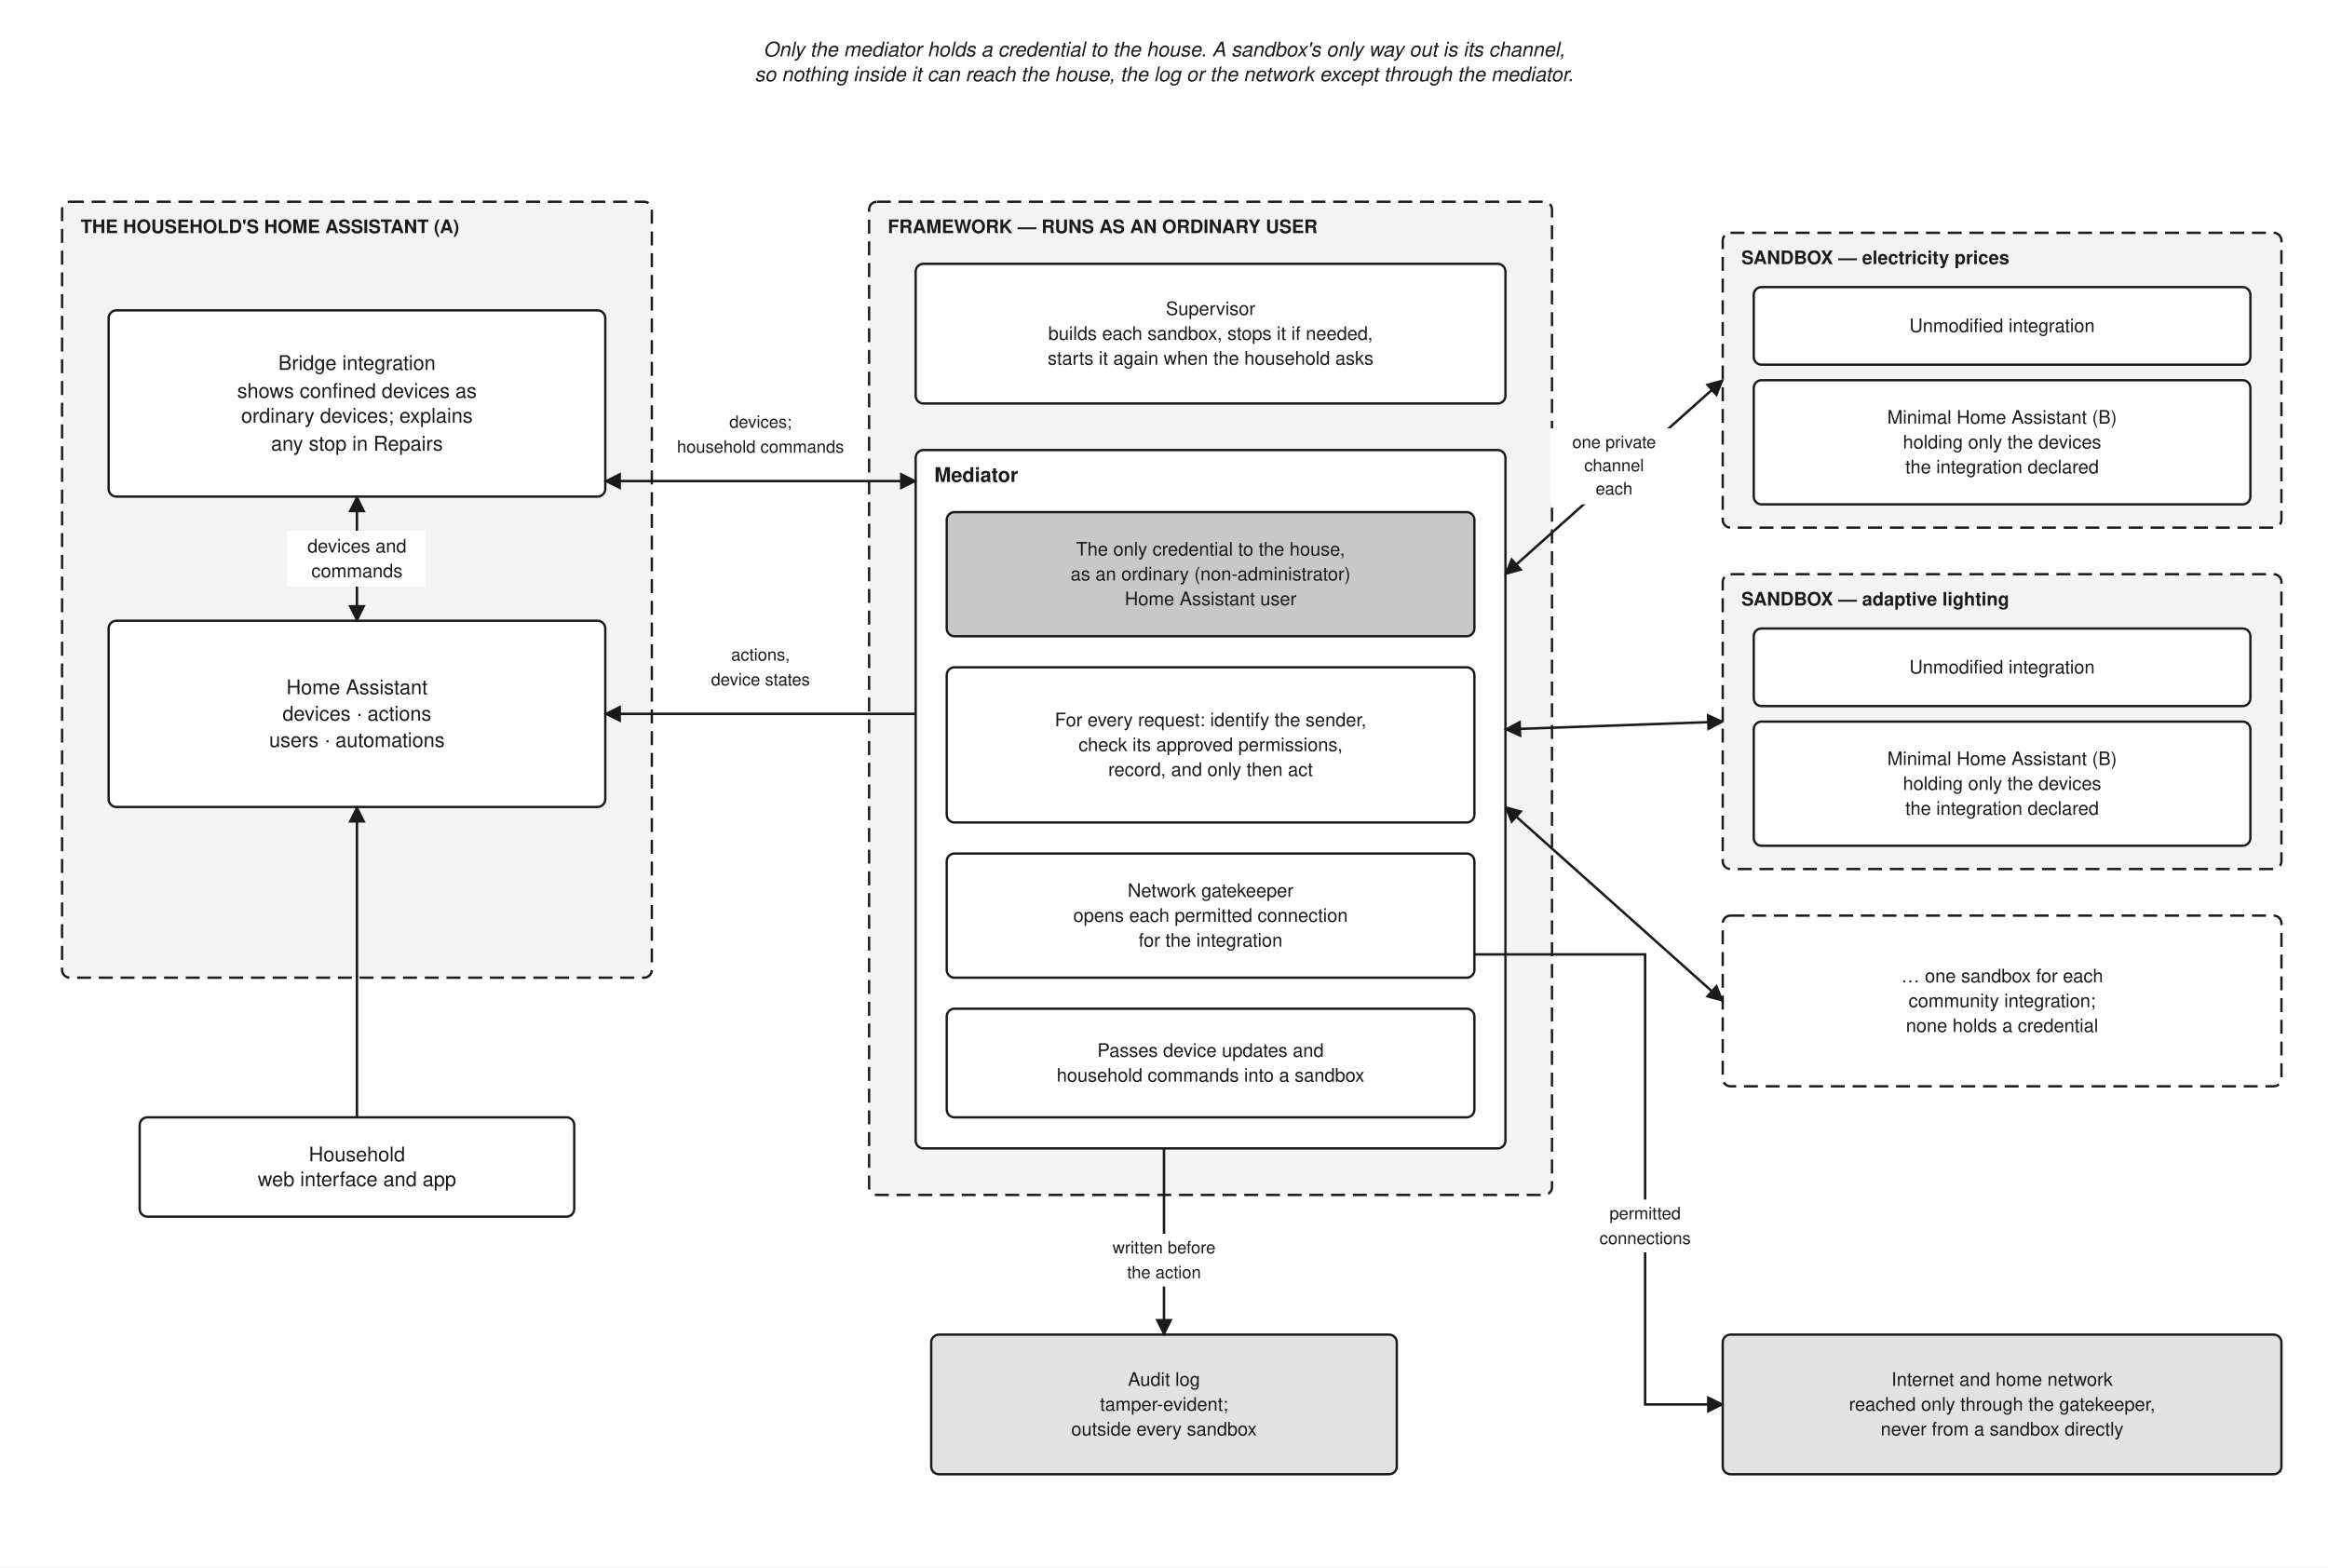
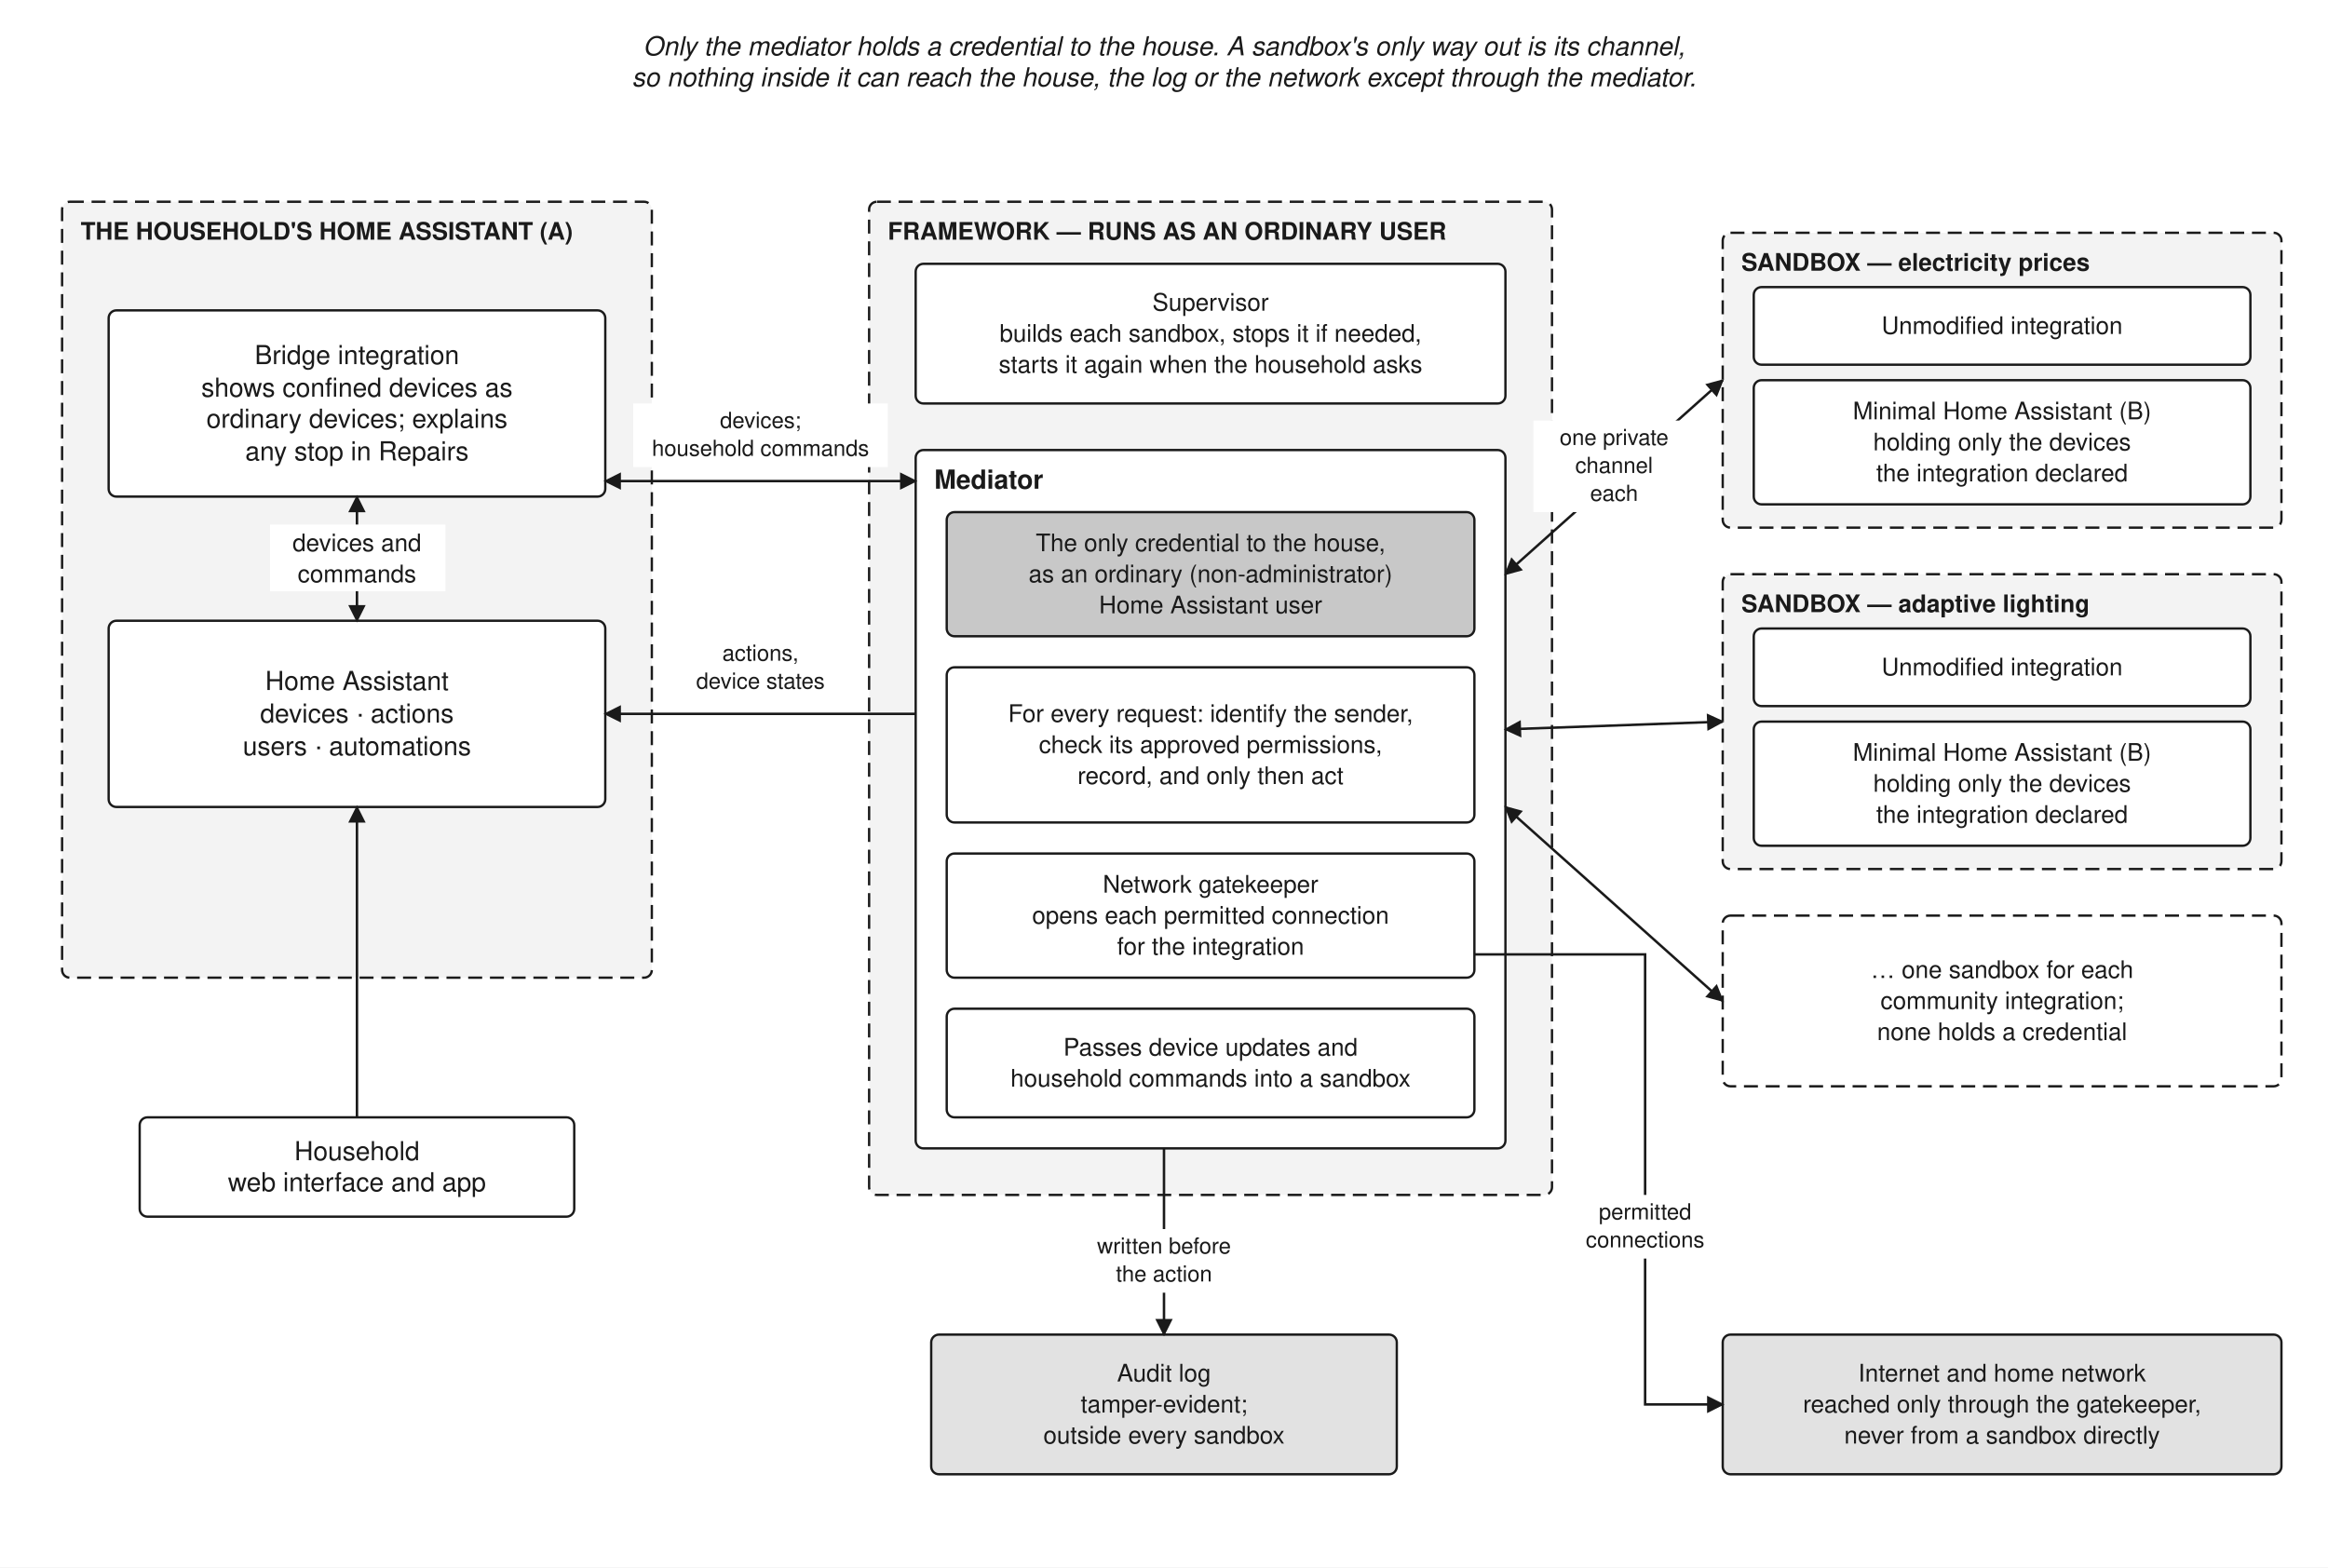
<svg xmlns="http://www.w3.org/2000/svg" width="1500" height="1010" viewBox="0 0 1500 1010">
  <rect width="100%" height="100%" fill="#ffffff" />
  <defs>
    <marker id="ar" viewBox="0 0 10 10" refX="9" refY="5" markerWidth="7" markerHeight="7" orient="auto-start-reverse">
      <path d="M0,0 L10,5 L0,10 z" fill="#1a1a1a" />
    </marker>
  </defs>
  <rect x="40" y="130" width="380" height="500" rx="5" fill="#f3f3f3" stroke="#1a1a1a" stroke-width="1.5" stroke-dasharray="9 5" />
-   <text x="52" y="146" font-size="12" font-family="Helvetica,Arial,sans-serif" font-weight="bold" fill="#1a1a1a" text-anchor="start" dominant-baseline="middle">THE HOUSEHOLD'S HOME ASSISTANT (A)</text>
+   <text x="52" y="149" font-size="15.6" font-family="Helvetica,Arial,sans-serif" font-weight="bold" fill="#1a1a1a" text-anchor="start" dominant-baseline="middle">THE HOUSEHOLD'S HOME ASSISTANT (A)</text>
  <rect x="70" y="200" width="320" height="120" rx="5" fill="#ffffff" stroke="#1a1a1a" stroke-width="1.5" />
-   <text x="230" y="234" font-size="13" font-family="Helvetica,Arial,sans-serif" font-weight="normal" fill="#1a1a1a" text-anchor="middle" dominant-baseline="middle">Bridge integration</text>
-   <text x="230" y="252" font-size="13" font-family="Helvetica,Arial,sans-serif" font-weight="normal" fill="#1a1a1a" text-anchor="middle" dominant-baseline="middle">shows confined devices as</text>
-   <text x="230" y="268" font-size="13" font-family="Helvetica,Arial,sans-serif" font-weight="normal" fill="#1a1a1a" text-anchor="middle" dominant-baseline="middle">ordinary devices; explains</text>
-   <text x="230" y="286" font-size="13" font-family="Helvetica,Arial,sans-serif" font-weight="normal" fill="#1a1a1a" text-anchor="middle" dominant-baseline="middle">any stop in Repairs</text>
+   <text x="230" y="229" font-size="16.9" font-family="Helvetica,Arial,sans-serif" font-weight="normal" fill="#1a1a1a" text-anchor="middle" dominant-baseline="middle">Bridge integration</text>
+   <text x="230" y="250" font-size="16.9" font-family="Helvetica,Arial,sans-serif" font-weight="normal" fill="#1a1a1a" text-anchor="middle" dominant-baseline="middle">shows confined devices as</text>
+   <text x="230" y="270" font-size="16.9" font-family="Helvetica,Arial,sans-serif" font-weight="normal" fill="#1a1a1a" text-anchor="middle" dominant-baseline="middle">ordinary devices; explains</text>
+   <text x="230" y="291" font-size="16.9" font-family="Helvetica,Arial,sans-serif" font-weight="normal" fill="#1a1a1a" text-anchor="middle" dominant-baseline="middle">any stop in Repairs</text>
  <rect x="70" y="400" width="320" height="120" rx="5" fill="#ffffff" stroke="#1a1a1a" stroke-width="1.5" />
-   <text x="230" y="443" font-size="13" font-family="Helvetica,Arial,sans-serif" font-weight="normal" fill="#1a1a1a" text-anchor="middle" dominant-baseline="middle">Home Assistant</text>
-   <text x="230" y="460" font-size="13" font-family="Helvetica,Arial,sans-serif" font-weight="normal" fill="#1a1a1a" text-anchor="middle" dominant-baseline="middle">devices · actions</text>
-   <text x="230" y="477" font-size="13" font-family="Helvetica,Arial,sans-serif" font-weight="normal" fill="#1a1a1a" text-anchor="middle" dominant-baseline="middle">users · automations</text>
+   <text x="230" y="439" font-size="16.9" font-family="Helvetica,Arial,sans-serif" font-weight="normal" fill="#1a1a1a" text-anchor="middle" dominant-baseline="middle">Home Assistant</text>
+   <text x="230" y="460" font-size="16.9" font-family="Helvetica,Arial,sans-serif" font-weight="normal" fill="#1a1a1a" text-anchor="middle" dominant-baseline="middle">devices · actions</text>
+   <text x="230" y="481" font-size="16.9" font-family="Helvetica,Arial,sans-serif" font-weight="normal" fill="#1a1a1a" text-anchor="middle" dominant-baseline="middle">users · automations</text>
  <path d="M 230,320 L 230,400" fill="none" stroke="#1a1a1a" stroke-width="1.6" marker-end="url(#ar)" marker-start="url(#ar)" />
-   <rect x="185" y="342" width="89" height="36" fill="#ffffff" />
-   <text x="230" y="352" font-size="12" font-family="Helvetica,Arial,sans-serif" font-weight="normal" fill="#1a1a1a" text-anchor="middle" dominant-baseline="middle">devices and</text>
-   <text x="230" y="368" font-size="12" font-family="Helvetica,Arial,sans-serif" font-weight="normal" fill="#1a1a1a" text-anchor="middle" dominant-baseline="middle">commands</text>
+   <rect x="174" y="338" width="113" height="43" fill="#ffffff" />
+   <text x="230" y="350" font-size="15.6" font-family="Helvetica,Arial,sans-serif" font-weight="normal" fill="#1a1a1a" text-anchor="middle" dominant-baseline="middle">devices and</text>
+   <text x="230" y="370" font-size="15.6" font-family="Helvetica,Arial,sans-serif" font-weight="normal" fill="#1a1a1a" text-anchor="middle" dominant-baseline="middle">commands</text>
  <rect x="90" y="720" width="280" height="64" rx="5" fill="#ffffff" stroke="#1a1a1a" stroke-width="1.5" />
-   <text x="230" y="744" font-size="13" font-family="Helvetica,Arial,sans-serif" font-weight="normal" fill="#1a1a1a" text-anchor="middle" dominant-baseline="middle">Household</text>
-   <text x="230" y="760" font-size="13" font-family="Helvetica,Arial,sans-serif" font-weight="normal" fill="#1a1a1a" text-anchor="middle" dominant-baseline="middle">web interface and app</text>
+   <text x="230" y="742" font-size="16.9" font-family="Helvetica,Arial,sans-serif" font-weight="normal" fill="#1a1a1a" text-anchor="middle" dominant-baseline="middle">Household</text>
+   <text x="230" y="762" font-size="16.9" font-family="Helvetica,Arial,sans-serif" font-weight="normal" fill="#1a1a1a" text-anchor="middle" dominant-baseline="middle">web interface and app</text>
  <path d="M 230,720 L 230,520" fill="none" stroke="#1a1a1a" stroke-width="1.6" marker-end="url(#ar)" />
  <rect x="560" y="130" width="440" height="640" rx="5" fill="#f3f3f3" stroke="#1a1a1a" stroke-width="1.5" stroke-dasharray="9 5" />
-   <text x="572" y="146" font-size="12" font-family="Helvetica,Arial,sans-serif" font-weight="bold" fill="#1a1a1a" text-anchor="start" dominant-baseline="middle">FRAMEWORK — RUNS AS AN ORDINARY USER</text>
+   <text x="572" y="149" font-size="15.6" font-family="Helvetica,Arial,sans-serif" font-weight="bold" fill="#1a1a1a" text-anchor="start" dominant-baseline="middle">FRAMEWORK — RUNS AS AN ORDINARY USER</text>
  <rect x="590" y="170" width="380" height="90" rx="5" fill="#ffffff" stroke="#1a1a1a" stroke-width="1.5" />
-   <text x="780" y="199" font-size="12" font-family="Helvetica,Arial,sans-serif" font-weight="normal" fill="#1a1a1a" text-anchor="middle" dominant-baseline="middle">Supervisor</text>
-   <text x="780" y="215" font-size="12" font-family="Helvetica,Arial,sans-serif" font-weight="normal" fill="#1a1a1a" text-anchor="middle" dominant-baseline="middle">builds each sandbox, stops it if needed,</text>
-   <text x="780" y="231" font-size="12" font-family="Helvetica,Arial,sans-serif" font-weight="normal" fill="#1a1a1a" text-anchor="middle" dominant-baseline="middle">starts it again when the household asks</text>
+   <text x="780" y="195" font-size="15.6" font-family="Helvetica,Arial,sans-serif" font-weight="normal" fill="#1a1a1a" text-anchor="middle" dominant-baseline="middle">Supervisor</text>
+   <text x="780" y="215" font-size="15.6" font-family="Helvetica,Arial,sans-serif" font-weight="normal" fill="#1a1a1a" text-anchor="middle" dominant-baseline="middle">builds each sandbox, stops it if needed,</text>
+   <text x="780" y="235" font-size="15.6" font-family="Helvetica,Arial,sans-serif" font-weight="normal" fill="#1a1a1a" text-anchor="middle" dominant-baseline="middle">starts it again when the household asks</text>
  <rect x="590" y="290" width="380" height="450" rx="5" fill="#ffffff" stroke="#1a1a1a" stroke-width="1.5" />
-   <text x="602" y="306" font-size="13" font-family="Helvetica,Arial,sans-serif" font-weight="bold" fill="#1a1a1a" text-anchor="start" dominant-baseline="middle">Mediator</text>
+   <text x="602" y="309" font-size="16.9" font-family="Helvetica,Arial,sans-serif" font-weight="bold" fill="#1a1a1a" text-anchor="start" dominant-baseline="middle">Mediator</text>
  <rect x="610" y="330" width="340" height="80" rx="5" fill="#c8c8c8" stroke="#1a1a1a" stroke-width="1.5" />
-   <text x="780" y="354" font-size="12" font-family="Helvetica,Arial,sans-serif" font-weight="normal" fill="#1a1a1a" text-anchor="middle" dominant-baseline="middle">The only credential to the house,</text>
-   <text x="780" y="370" font-size="12" font-family="Helvetica,Arial,sans-serif" font-weight="normal" fill="#1a1a1a" text-anchor="middle" dominant-baseline="middle">as an ordinary (non-administrator)</text>
-   <text x="780" y="386" font-size="12" font-family="Helvetica,Arial,sans-serif" font-weight="normal" fill="#1a1a1a" text-anchor="middle" dominant-baseline="middle">Home Assistant user</text>
+   <text x="780" y="350" font-size="15.6" font-family="Helvetica,Arial,sans-serif" font-weight="normal" fill="#1a1a1a" text-anchor="middle" dominant-baseline="middle">The only credential to the house,</text>
+   <text x="780" y="370" font-size="15.6" font-family="Helvetica,Arial,sans-serif" font-weight="normal" fill="#1a1a1a" text-anchor="middle" dominant-baseline="middle">as an ordinary (non-administrator)</text>
+   <text x="780" y="390" font-size="15.6" font-family="Helvetica,Arial,sans-serif" font-weight="normal" fill="#1a1a1a" text-anchor="middle" dominant-baseline="middle">Home Assistant user</text>
  <rect x="610" y="430" width="340" height="100" rx="5" fill="#ffffff" stroke="#1a1a1a" stroke-width="1.5" />
-   <text x="780" y="464" font-size="12" font-family="Helvetica,Arial,sans-serif" font-weight="normal" fill="#1a1a1a" text-anchor="middle" dominant-baseline="middle">For every request: identify the sender,</text>
-   <text x="780" y="480" font-size="12" font-family="Helvetica,Arial,sans-serif" font-weight="normal" fill="#1a1a1a" text-anchor="middle" dominant-baseline="middle">check its approved permissions,</text>
-   <text x="780" y="496" font-size="12" font-family="Helvetica,Arial,sans-serif" font-weight="normal" fill="#1a1a1a" text-anchor="middle" dominant-baseline="middle">record, and only then act</text>
+   <text x="780" y="460" font-size="15.6" font-family="Helvetica,Arial,sans-serif" font-weight="normal" fill="#1a1a1a" text-anchor="middle" dominant-baseline="middle">For every request: identify the sender,</text>
+   <text x="780" y="480" font-size="15.6" font-family="Helvetica,Arial,sans-serif" font-weight="normal" fill="#1a1a1a" text-anchor="middle" dominant-baseline="middle">check its approved permissions,</text>
+   <text x="780" y="500" font-size="15.6" font-family="Helvetica,Arial,sans-serif" font-weight="normal" fill="#1a1a1a" text-anchor="middle" dominant-baseline="middle">record, and only then act</text>
  <rect x="610" y="550" width="340" height="80" rx="5" fill="#ffffff" stroke="#1a1a1a" stroke-width="1.5" />
-   <text x="780" y="574" font-size="12" font-family="Helvetica,Arial,sans-serif" font-weight="normal" fill="#1a1a1a" text-anchor="middle" dominant-baseline="middle">Network gatekeeper</text>
-   <text x="780" y="590" font-size="12" font-family="Helvetica,Arial,sans-serif" font-weight="normal" fill="#1a1a1a" text-anchor="middle" dominant-baseline="middle">opens each permitted connection</text>
-   <text x="780" y="606" font-size="12" font-family="Helvetica,Arial,sans-serif" font-weight="normal" fill="#1a1a1a" text-anchor="middle" dominant-baseline="middle">for the integration</text>
+   <text x="780" y="570" font-size="15.6" font-family="Helvetica,Arial,sans-serif" font-weight="normal" fill="#1a1a1a" text-anchor="middle" dominant-baseline="middle">Network gatekeeper</text>
+   <text x="780" y="590" font-size="15.6" font-family="Helvetica,Arial,sans-serif" font-weight="normal" fill="#1a1a1a" text-anchor="middle" dominant-baseline="middle">opens each permitted connection</text>
+   <text x="780" y="610" font-size="15.6" font-family="Helvetica,Arial,sans-serif" font-weight="normal" fill="#1a1a1a" text-anchor="middle" dominant-baseline="middle">for the integration</text>
  <rect x="610" y="650" width="340" height="70" rx="5" fill="#ffffff" stroke="#1a1a1a" stroke-width="1.5" />
-   <text x="780" y="677" font-size="12" font-family="Helvetica,Arial,sans-serif" font-weight="normal" fill="#1a1a1a" text-anchor="middle" dominant-baseline="middle">Passes device updates and</text>
-   <text x="780" y="693" font-size="12" font-family="Helvetica,Arial,sans-serif" font-weight="normal" fill="#1a1a1a" text-anchor="middle" dominant-baseline="middle">household commands into a sandbox</text>
+   <text x="780" y="675" font-size="15.6" font-family="Helvetica,Arial,sans-serif" font-weight="normal" fill="#1a1a1a" text-anchor="middle" dominant-baseline="middle">Passes device updates and</text>
+   <text x="780" y="695" font-size="15.6" font-family="Helvetica,Arial,sans-serif" font-weight="normal" fill="#1a1a1a" text-anchor="middle" dominant-baseline="middle">household commands into a sandbox</text>
  <path d="M 590,310 L 390,310" fill="none" stroke="#1a1a1a" stroke-width="1.6" marker-end="url(#ar)" marker-start="url(#ar)" />
-   <rect x="426" y="263" width="129" height="34" fill="#ffffff" />
-   <text x="490" y="272" font-size="11" font-family="Helvetica,Arial,sans-serif" font-weight="normal" fill="#1a1a1a" text-anchor="middle" dominant-baseline="middle">devices;</text>
-   <text x="490" y="288" font-size="11" font-family="Helvetica,Arial,sans-serif" font-weight="normal" fill="#1a1a1a" text-anchor="middle" dominant-baseline="middle">household commands</text>
+   <rect x="408" y="260" width="164" height="41" fill="#ffffff" />
+   <text x="490" y="271" font-size="14.3" font-family="Helvetica,Arial,sans-serif" font-weight="normal" fill="#1a1a1a" text-anchor="middle" dominant-baseline="middle">devices;</text>
+   <text x="490" y="289" font-size="14.3" font-family="Helvetica,Arial,sans-serif" font-weight="normal" fill="#1a1a1a" text-anchor="middle" dominant-baseline="middle">household commands</text>
  <path d="M 590,460 L 390,460" fill="none" stroke="#1a1a1a" stroke-width="1.6" marker-end="url(#ar)" />
-   <rect x="442" y="413" width="96" height="34" fill="#ffffff" />
-   <text x="490" y="422" font-size="11" font-family="Helvetica,Arial,sans-serif" font-weight="normal" fill="#1a1a1a" text-anchor="middle" dominant-baseline="middle">actions,</text>
-   <text x="490" y="438" font-size="11" font-family="Helvetica,Arial,sans-serif" font-weight="normal" fill="#1a1a1a" text-anchor="middle" dominant-baseline="middle">device states</text>
+   <rect x="429" y="410" width="122" height="41" fill="#ffffff" />
+   <text x="490" y="421" font-size="14.3" font-family="Helvetica,Arial,sans-serif" font-weight="normal" fill="#1a1a1a" text-anchor="middle" dominant-baseline="middle">actions,</text>
+   <text x="490" y="439" font-size="14.3" font-family="Helvetica,Arial,sans-serif" font-weight="normal" fill="#1a1a1a" text-anchor="middle" dominant-baseline="middle">device states</text>
  <rect x="600" y="860" width="300" height="90" rx="5" fill="#e2e2e2" stroke="#1a1a1a" stroke-width="1.5" />
-   <text x="750" y="889" font-size="12" font-family="Helvetica,Arial,sans-serif" font-weight="normal" fill="#1a1a1a" text-anchor="middle" dominant-baseline="middle">Audit log</text>
-   <text x="750" y="905" font-size="12" font-family="Helvetica,Arial,sans-serif" font-weight="normal" fill="#1a1a1a" text-anchor="middle" dominant-baseline="middle">tamper-evident;</text>
-   <text x="750" y="921" font-size="12" font-family="Helvetica,Arial,sans-serif" font-weight="normal" fill="#1a1a1a" text-anchor="middle" dominant-baseline="middle">outside every sandbox</text>
+   <text x="750" y="885" font-size="15.6" font-family="Helvetica,Arial,sans-serif" font-weight="normal" fill="#1a1a1a" text-anchor="middle" dominant-baseline="middle">Audit log</text>
+   <text x="750" y="905" font-size="15.6" font-family="Helvetica,Arial,sans-serif" font-weight="normal" fill="#1a1a1a" text-anchor="middle" dominant-baseline="middle">tamper-evident;</text>
+   <text x="750" y="925" font-size="15.6" font-family="Helvetica,Arial,sans-serif" font-weight="normal" fill="#1a1a1a" text-anchor="middle" dominant-baseline="middle">outside every sandbox</text>
  <path d="M 750,740 L 750,860" fill="none" stroke="#1a1a1a" stroke-width="1.6" marker-end="url(#ar)" />
-   <rect x="699" y="795" width="102" height="34" fill="#ffffff" />
-   <text x="750" y="804" font-size="11" font-family="Helvetica,Arial,sans-serif" font-weight="normal" fill="#1a1a1a" text-anchor="middle" dominant-baseline="middle">written before</text>
-   <text x="750" y="820" font-size="11" font-family="Helvetica,Arial,sans-serif" font-weight="normal" fill="#1a1a1a" text-anchor="middle" dominant-baseline="middle">the action</text>
+   <rect x="685" y="792" width="130" height="41" fill="#ffffff" />
+   <text x="750" y="803" font-size="14.3" font-family="Helvetica,Arial,sans-serif" font-weight="normal" fill="#1a1a1a" text-anchor="middle" dominant-baseline="middle">written before</text>
+   <text x="750" y="821" font-size="14.3" font-family="Helvetica,Arial,sans-serif" font-weight="normal" fill="#1a1a1a" text-anchor="middle" dominant-baseline="middle">the action</text>
  <rect x="1110" y="150" width="360" height="190" rx="5" fill="#f3f3f3" stroke="#1a1a1a" stroke-width="1.5" stroke-dasharray="9 5" />
-   <text x="1122" y="166" font-size="12" font-family="Helvetica,Arial,sans-serif" font-weight="bold" fill="#1a1a1a" text-anchor="start" dominant-baseline="middle">SANDBOX — electricity prices</text>
+   <text x="1122" y="169" font-size="15.6" font-family="Helvetica,Arial,sans-serif" font-weight="bold" fill="#1a1a1a" text-anchor="start" dominant-baseline="middle">SANDBOX — electricity prices</text>
  <rect x="1130" y="185" width="320" height="50" rx="5" fill="#ffffff" stroke="#1a1a1a" stroke-width="1.5" />
-   <text x="1290" y="210" font-size="12" font-family="Helvetica,Arial,sans-serif" font-weight="normal" fill="#1a1a1a" text-anchor="middle" dominant-baseline="middle">Unmodified integration</text>
+   <text x="1290" y="210" font-size="15.6" font-family="Helvetica,Arial,sans-serif" font-weight="normal" fill="#1a1a1a" text-anchor="middle" dominant-baseline="middle">Unmodified integration</text>
  <rect x="1130" y="245" width="320" height="80" rx="5" fill="#ffffff" stroke="#1a1a1a" stroke-width="1.5" />
-   <text x="1290" y="269" font-size="12" font-family="Helvetica,Arial,sans-serif" font-weight="normal" fill="#1a1a1a" text-anchor="middle" dominant-baseline="middle">Minimal Home Assistant (B)</text>
-   <text x="1290" y="285" font-size="12" font-family="Helvetica,Arial,sans-serif" font-weight="normal" fill="#1a1a1a" text-anchor="middle" dominant-baseline="middle">holding only the devices</text>
-   <text x="1290" y="301" font-size="12" font-family="Helvetica,Arial,sans-serif" font-weight="normal" fill="#1a1a1a" text-anchor="middle" dominant-baseline="middle">the integration declared</text>
+   <text x="1290" y="265" font-size="15.6" font-family="Helvetica,Arial,sans-serif" font-weight="normal" fill="#1a1a1a" text-anchor="middle" dominant-baseline="middle">Minimal Home Assistant (B)</text>
+   <text x="1290" y="285" font-size="15.6" font-family="Helvetica,Arial,sans-serif" font-weight="normal" fill="#1a1a1a" text-anchor="middle" dominant-baseline="middle">holding only the devices</text>
+   <text x="1290" y="305" font-size="15.6" font-family="Helvetica,Arial,sans-serif" font-weight="normal" fill="#1a1a1a" text-anchor="middle" dominant-baseline="middle">the integration declared</text>
  <rect x="1110" y="370" width="360" height="190" rx="5" fill="#f3f3f3" stroke="#1a1a1a" stroke-width="1.5" stroke-dasharray="9 5" />
-   <text x="1122" y="386" font-size="12" font-family="Helvetica,Arial,sans-serif" font-weight="bold" fill="#1a1a1a" text-anchor="start" dominant-baseline="middle">SANDBOX — adaptive lighting</text>
+   <text x="1122" y="389" font-size="15.6" font-family="Helvetica,Arial,sans-serif" font-weight="bold" fill="#1a1a1a" text-anchor="start" dominant-baseline="middle">SANDBOX — adaptive lighting</text>
  <rect x="1130" y="405" width="320" height="50" rx="5" fill="#ffffff" stroke="#1a1a1a" stroke-width="1.5" />
-   <text x="1290" y="430" font-size="12" font-family="Helvetica,Arial,sans-serif" font-weight="normal" fill="#1a1a1a" text-anchor="middle" dominant-baseline="middle">Unmodified integration</text>
+   <text x="1290" y="430" font-size="15.6" font-family="Helvetica,Arial,sans-serif" font-weight="normal" fill="#1a1a1a" text-anchor="middle" dominant-baseline="middle">Unmodified integration</text>
  <rect x="1130" y="465" width="320" height="80" rx="5" fill="#ffffff" stroke="#1a1a1a" stroke-width="1.5" />
-   <text x="1290" y="489" font-size="12" font-family="Helvetica,Arial,sans-serif" font-weight="normal" fill="#1a1a1a" text-anchor="middle" dominant-baseline="middle">Minimal Home Assistant (B)</text>
-   <text x="1290" y="505" font-size="12" font-family="Helvetica,Arial,sans-serif" font-weight="normal" fill="#1a1a1a" text-anchor="middle" dominant-baseline="middle">holding only the devices</text>
-   <text x="1290" y="521" font-size="12" font-family="Helvetica,Arial,sans-serif" font-weight="normal" fill="#1a1a1a" text-anchor="middle" dominant-baseline="middle">the integration declared</text>
+   <text x="1290" y="485" font-size="15.6" font-family="Helvetica,Arial,sans-serif" font-weight="normal" fill="#1a1a1a" text-anchor="middle" dominant-baseline="middle">Minimal Home Assistant (B)</text>
+   <text x="1290" y="505" font-size="15.6" font-family="Helvetica,Arial,sans-serif" font-weight="normal" fill="#1a1a1a" text-anchor="middle" dominant-baseline="middle">holding only the devices</text>
+   <text x="1290" y="525" font-size="15.6" font-family="Helvetica,Arial,sans-serif" font-weight="normal" fill="#1a1a1a" text-anchor="middle" dominant-baseline="middle">the integration declared</text>
  <rect x="1110" y="590" width="360" height="110" rx="5" fill="none" stroke="#1a1a1a" stroke-width="1.5" stroke-dasharray="9 5" />
-   <text x="1290" y="629" font-size="12" font-family="Helvetica,Arial,sans-serif" font-weight="normal" fill="#1a1a1a" text-anchor="middle" dominant-baseline="middle">… one sandbox for each</text>
-   <text x="1290" y="645" font-size="12" font-family="Helvetica,Arial,sans-serif" font-weight="normal" fill="#1a1a1a" text-anchor="middle" dominant-baseline="middle">community integration;</text>
-   <text x="1290" y="661" font-size="12" font-family="Helvetica,Arial,sans-serif" font-weight="normal" fill="#1a1a1a" text-anchor="middle" dominant-baseline="middle">none holds a credential</text>
+   <text x="1290" y="625" font-size="15.6" font-family="Helvetica,Arial,sans-serif" font-weight="normal" fill="#1a1a1a" text-anchor="middle" dominant-baseline="middle">… one sandbox for each</text>
+   <text x="1290" y="645" font-size="15.6" font-family="Helvetica,Arial,sans-serif" font-weight="normal" fill="#1a1a1a" text-anchor="middle" dominant-baseline="middle">community integration;</text>
+   <text x="1290" y="665" font-size="15.6" font-family="Helvetica,Arial,sans-serif" font-weight="normal" fill="#1a1a1a" text-anchor="middle" dominant-baseline="middle">none holds a credential</text>
  <path d="M 970,370 L 1110,245" fill="none" stroke="#1a1a1a" stroke-width="1.6" marker-end="url(#ar)" marker-start="url(#ar)" />
  <path d="M 970,470 L 1110,465" fill="none" stroke="#1a1a1a" stroke-width="1.6" marker-end="url(#ar)" marker-start="url(#ar)" />
  <path d="M 970,520 L 1110,645" fill="none" stroke="#1a1a1a" stroke-width="1.6" marker-end="url(#ar)" marker-start="url(#ar)" />
-   <rect x="999" y="276" width="83" height="49" fill="#ffffff" />
-   <text x="1040" y="285" font-size="11" font-family="Helvetica,Arial,sans-serif" font-weight="normal" fill="#1a1a1a" text-anchor="middle" dominant-baseline="middle">one private</text>
-   <text x="1040" y="300" font-size="11" font-family="Helvetica,Arial,sans-serif" font-weight="normal" fill="#1a1a1a" text-anchor="middle" dominant-baseline="middle">channel</text>
-   <text x="1040" y="315" font-size="11" font-family="Helvetica,Arial,sans-serif" font-weight="normal" fill="#1a1a1a" text-anchor="middle" dominant-baseline="middle">each</text>
+   <rect x="988" y="271" width="104" height="59" fill="#ffffff" />
+   <text x="1040" y="282" font-size="14.3" font-family="Helvetica,Arial,sans-serif" font-weight="normal" fill="#1a1a1a" text-anchor="middle" dominant-baseline="middle">one private</text>
+   <text x="1040" y="300" font-size="14.3" font-family="Helvetica,Arial,sans-serif" font-weight="normal" fill="#1a1a1a" text-anchor="middle" dominant-baseline="middle">channel</text>
+   <text x="1040" y="318" font-size="14.3" font-family="Helvetica,Arial,sans-serif" font-weight="normal" fill="#1a1a1a" text-anchor="middle" dominant-baseline="middle">each</text>
  <rect x="1110" y="860" width="360" height="90" rx="5" fill="#e2e2e2" stroke="#1a1a1a" stroke-width="1.5" />
-   <text x="1290" y="889" font-size="12" font-family="Helvetica,Arial,sans-serif" font-weight="normal" fill="#1a1a1a" text-anchor="middle" dominant-baseline="middle">Internet and home network</text>
-   <text x="1290" y="905" font-size="12" font-family="Helvetica,Arial,sans-serif" font-weight="normal" fill="#1a1a1a" text-anchor="middle" dominant-baseline="middle">reached only through the gatekeeper,</text>
-   <text x="1290" y="921" font-size="12" font-family="Helvetica,Arial,sans-serif" font-weight="normal" fill="#1a1a1a" text-anchor="middle" dominant-baseline="middle">never from a sandbox directly</text>
+   <text x="1290" y="885" font-size="15.6" font-family="Helvetica,Arial,sans-serif" font-weight="normal" fill="#1a1a1a" text-anchor="middle" dominant-baseline="middle">Internet and home network</text>
+   <text x="1290" y="905" font-size="15.6" font-family="Helvetica,Arial,sans-serif" font-weight="normal" fill="#1a1a1a" text-anchor="middle" dominant-baseline="middle">reached only through the gatekeeper,</text>
+   <text x="1290" y="925" font-size="15.6" font-family="Helvetica,Arial,sans-serif" font-weight="normal" fill="#1a1a1a" text-anchor="middle" dominant-baseline="middle">never from a sandbox directly</text>
  <path d="M 950,615 L 1060,615 L 1060,905 L 1110,905" fill="none" stroke="#1a1a1a" stroke-width="1.6" marker-end="url(#ar)" />
-   <rect x="1019" y="773" width="83" height="34" fill="#ffffff" />
-   <text x="1060" y="782" font-size="11" font-family="Helvetica,Arial,sans-serif" font-weight="normal" fill="#1a1a1a" text-anchor="middle" dominant-baseline="middle">permitted</text>
-   <text x="1060" y="798" font-size="11" font-family="Helvetica,Arial,sans-serif" font-weight="normal" fill="#1a1a1a" text-anchor="middle" dominant-baseline="middle">connections</text>
-   <text x="750" y="32" font-size="13" font-family="Helvetica,Arial,sans-serif" font-weight="normal" fill="#1a1a1a" font-style="italic" text-anchor="middle" dominant-baseline="middle">Only the mediator holds a credential to the house. A sandbox's only way out is its channel,</text>
-   <text x="750" y="48" font-size="13" font-family="Helvetica,Arial,sans-serif" font-weight="normal" fill="#1a1a1a" font-style="italic" text-anchor="middle" dominant-baseline="middle">so nothing inside it can reach the house, the log or the network except through the mediator.</text>
+   <rect x="1008" y="770" width="104" height="41" fill="#ffffff" />
+   <text x="1060" y="781" font-size="14.3" font-family="Helvetica,Arial,sans-serif" font-weight="normal" fill="#1a1a1a" text-anchor="middle" dominant-baseline="middle">permitted</text>
+   <text x="1060" y="799" font-size="14.3" font-family="Helvetica,Arial,sans-serif" font-weight="normal" fill="#1a1a1a" text-anchor="middle" dominant-baseline="middle">connections</text>
+   <text x="750" y="30" font-size="16.9" font-family="Helvetica,Arial,sans-serif" font-weight="normal" fill="#1a1a1a" font-style="italic" text-anchor="middle" dominant-baseline="middle">Only the mediator holds a credential to the house. A sandbox's only way out is its channel,</text>
+   <text x="750" y="50" font-size="16.9" font-family="Helvetica,Arial,sans-serif" font-weight="normal" fill="#1a1a1a" font-style="italic" text-anchor="middle" dominant-baseline="middle">so nothing inside it can reach the house, the log or the network except through the mediator.</text>
</svg>
